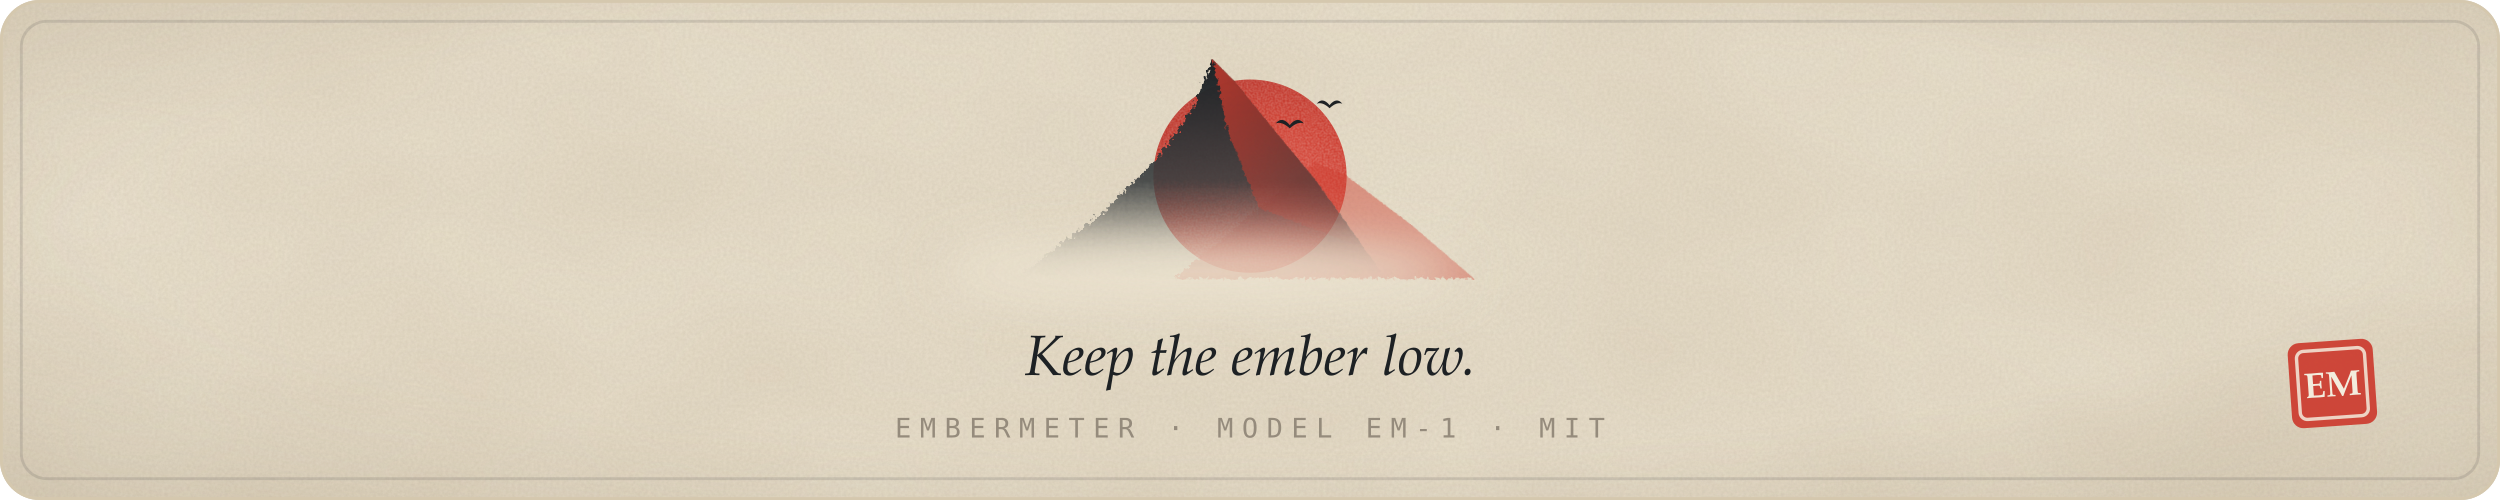
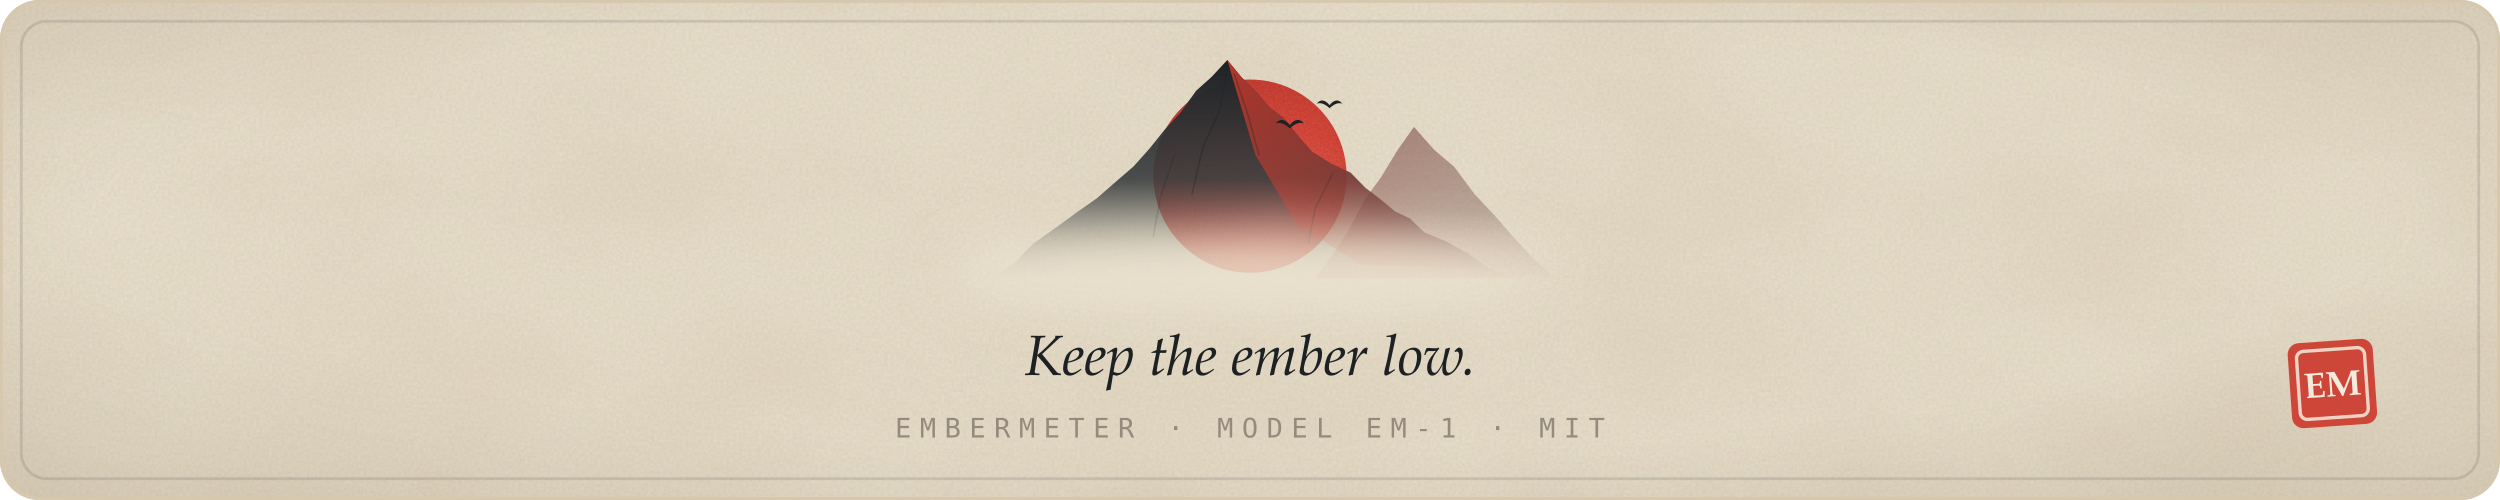
<svg xmlns="http://www.w3.org/2000/svg" viewBox="0 0 880 176" width="880" height="176" role="img" aria-label="Keep the ember low.">
  <defs>
    <filter id="end-fibre" x="0" y="0" width="100%" height="100%">
      <feTurbulence type="fractalNoise" baseFrequency="0.011 0.018" numOctaves="3" seed="11" />
      <feColorMatrix values="0 0 0 0 0.55  0 0 0 0 0.45  0 0 0 0 0.3  0 0 0 0.22 0" />
    </filter>
    <filter id="end-grain" x="0" y="0" width="100%" height="100%">
      <feTurbulence type="fractalNoise" baseFrequency="0.9" numOctaves="2" seed="4" stitchTiles="stitch" />
      <feColorMatrix values="0 0 0 0 0.3  0 0 0 0 0.25  0 0 0 0 0.18  0 0 0 0.16 0" />
    </filter>
    <radialGradient id="end-vignette" cx="0.5" cy="0.45" r="0.75">
      <stop offset="0.6" stop-color="#7a6648" stop-opacity="0" />
      <stop offset="1" stop-color="#7a6648" stop-opacity="0.16" />
    </radialGradient>
    <clipPath id="end-clip">
      <rect width="880" height="176" rx="14" />
    </clipPath>
    <radialGradient id="end-sun" cx="0.62" cy="0.7" r="0.75">
      <stop offset="0" stop-color="#e0574a" />
      <stop offset="0.65" stop-color="#cc3b2e" />
      <stop offset="1" stop-color="#b93127" />
    </radialGradient>
    <filter id="end-speckle" x="0" y="0" width="100%" height="100%">
      <feTurbulence type="fractalNoise" baseFrequency="1.4" numOctaves="1" seed="9" />
-       <feColorMatrix values="0 0 0 0 0.95  0 0 0 0 0.88  0 0 0 0 0.8  0 0 0 0.35 -0.05" />
+       <feColorMatrix values="0 0 0 0 0.95  0 0 0 0 0.88  0 0 0 0 0.8  0 0 0 0.16 -0.03" />
    </filter>
    <linearGradient id="end-ink" x1="0" y1="0" x2="0" y2="1">
      <stop offset="0" stop-color="#1d2124" />
      <stop offset="0.55" stop-color="#3b3f40" stop-opacity="0.9" />
      <stop offset="1" stop-color="#5b5d5a" stop-opacity="0" />
    </linearGradient>
    <linearGradient id="end-redface" x1="0" y1="0" x2="1" y2="1">
      <stop offset="0" stop-color="#cc3b2e" stop-opacity="0.85" />
      <stop offset="1" stop-color="#cc3b2e" stop-opacity="0" />
    </linearGradient>
    <filter id="end-mist" x="-30%" y="-80%" width="160%" height="260%">
      <feGaussianBlur stdDeviation="9" />
    </filter>
-     <filter id="end-soft" x="-5%" y="-5%" width="110%" height="110%">
-       <feTurbulence type="fractalNoise" baseFrequency="0.7" numOctaves="2" seed="2" result="n" />
-       <feDisplacementMap in="SourceGraphic" in2="n" scale="3" />
-     </filter>
  </defs>
  <g clip-path="url(#end-clip)">
    <rect width="880" height="176" fill="#ebe2cf" />
    <rect width="880" height="176" filter="url(#end-fibre)" />
    <rect width="880" height="176" filter="url(#end-grain)" />
    <rect width="880" height="176" fill="url(#end-vignette)" />
    <clipPath id="end-sunclip">
      <circle cx="440" cy="62" r="34" />
    </clipPath>
    <circle cx="440" cy="62" r="34" fill="url(#end-sun)" />
    <rect x="406" y="28" width="68" height="68" filter="url(#end-speckle)" clip-path="url(#end-sunclip)" />
-     <g filter="url(#end-soft)">
-       <path d="M 413.4 98 L 463 57.08 L 474.16 62.04 L 497.1 79.4 L 518.8 98 Z" fill="#cc3b2e" opacity="0.45" />
-       <path d="M 357.6 98 L 388.6 74.44 L 408.44 54.6 L 419.6 38.48 L 427.04 21.12 L 434.48 28.56 L 450.6 48.4 L 463 63.28 L 487.8 98 Z" fill="url(#end-ink)" />
-       <path d="M 427.04 21.12 L 434.48 28.56 L 450.6 48.4 L 463 63.28 L 479.12 86.84 L 443.16 73.2 L 432 45.92 Z" fill="url(#end-redface)" />
+     <clipPath id="end-peak">
+       <path d="M 348.92 98 L 356.36 93.2 L 363.8 85.68 L 371.24 80.44 L 378.68 74.99 L 386.12 69.77 L 393.56 63.28 L 399.05 58.55 L 404.54 52.4 L 410.03 45.58 L 415.53 39.64 L 421.02 31.96 L 426.51 27.04 L 432 21.12 L 436.96 27.12 L 441.92 32.09 L 446.88 37.8 L 451.84 41.51 L 456.8 47.67 L 461.76 53.36 L 468.58 57.62 L 475.4 60.8 L 480.61 66.12 L 485.82 70.09 L 491.02 74.41 L 496.23 76.89 L 501.44 81.88 L 509.19 85.03 L 516.94 89.35 L 524.69 94.83 L 532.44 98 Z" />
+     </clipPath>
+     <path d="M 463 98 L 468.79 90.05 L 474.57 81.2 L 480.36 70.34 L 486.15 62.35 L 491.93 52.85 L 497.72 44.68 L 504.81 52.71 L 511.89 58.74 L 518.98 68.27 L 526.06 75.81 L 533.15 83.96 L 540.23 91.45 L 547.32 98 Z" fill="url(#end-redface)" opacity="0.42" />
+     <path d="M 463 98 L 468.79 90.05 L 474.57 81.2 L 480.36 70.34 L 486.15 62.35 L 491.93 52.85 L 497.72 44.68 L 504.81 52.71 L 511.89 58.74 L 518.98 68.27 L 526.06 75.81 L 533.15 83.96 L 540.23 91.45 L 547.32 98 Z" fill="url(#end-ink)" opacity="0.28" />
+     <path d="M 348.92 98 L 356.36 93.2 L 363.8 85.68 L 371.24 80.44 L 378.68 74.99 L 386.12 69.77 L 393.56 63.28 L 399.05 58.55 L 404.54 52.4 L 410.03 45.58 L 415.53 39.64 L 421.02 31.96 L 426.51 27.04 L 432 21.12 L 436.96 27.12 L 441.92 32.09 L 446.88 37.8 L 451.84 41.51 L 456.8 47.67 L 461.76 53.36 L 468.58 57.62 L 475.4 60.8 L 480.61 66.12 L 485.82 70.09 L 491.02 74.41 L 496.23 76.89 L 501.44 81.88 L 509.19 85.03 L 516.94 89.35 L 524.69 94.83 L 532.44 98 Z" fill="url(#end-ink)" />
+     <g clip-path="url(#end-peak)">
+       <path d="M 432 21.12 L 436.96 27.12 L 441.92 32.09 L 446.88 37.8 L 451.84 41.51 L 456.8 47.67 L 461.76 53.36 L 468.58 57.62 L 475.4 60.8 L 480.61 66.12 L 485.82 70.09 L 491.02 74.41 L 496.23 76.89 L 501.44 81.88 L 509.19 85.03 L 516.94 89.35 L 524.69 94.83 L 479.12 93.04 L 456.8 79.4 L 441.92 54.6 Z" fill="url(#end-redface)" />
+       <path d="M 432 23.6 L 429.52 38.48 L 423.32 52.12 L 419.6 68.24" fill="none" stroke="#1d2124" stroke-opacity="0.35" stroke-width="0.56" stroke-linecap="round" />
+       <path d="M 434.48 26.08 L 439.44 40.96 L 443.16 54.6" fill="none" stroke="#1d2124" stroke-opacity="0.3" stroke-width="0.56" stroke-linecap="round" />
+       <path d="M 413.4 54.6 L 408.44 69.48 L 405.96 83.12" fill="none" stroke="#1d2124" stroke-opacity="0.22" stroke-width="0.56" stroke-linecap="round" />
+       <path d="M 469.2 60.8 L 463 73.2 L 460.52 85.6" fill="none" stroke="#1d2124" stroke-opacity="0.2" stroke-width="0.56" stroke-linecap="round" />
    </g>
-     <ellipse cx="422.7" cy="95.52" rx="93" ry="11.16" fill="#ebe2cf" filter="url(#end-mist)" opacity="0.95">
-       <animate attributeName="cx" values="416.5;430.76;416.5" dur="14s" repeatCount="indefinite" calcMode="spline" keyTimes="0;0.5;1" keySplines="0.45 0 0.55 1;0.45 0 0.55 1" />
+     <ellipse cx="438.2" cy="95.52" rx="105.4" ry="12.4" fill="#ebe2cf" filter="url(#end-mist)" opacity="0.95">
+       <animate attributeName="cx" values="430.76;446.88;430.76" dur="14s" repeatDur="20s" calcMode="spline" keyTimes="0;0.5;1" keySplines="0.45 0 0.55 1;0.45 0 0.55 1" />
    </ellipse>
    <g>
-       <animateTransform attributeName="transform" type="translate" values="0 0;-6 -3;0 0" dur="9s" repeatCount="indefinite" calcMode="spline" keyTimes="0;0.5;1" keySplines="0.45 0 0.55 1;0.45 0 0.55 1" />
+       <animateTransform attributeName="transform" type="translate" values="0 0;-6 -3;0 0" dur="9s" repeatDur="20s" calcMode="spline" keyTimes="0;0.5;1" keySplines="0.45 0 0.55 1;0.45 0 0.55 1" />
      <g transform="translate(454 44) scale(0.55)">
        <path d="M -9 -1 Q -5 -6 0 0 Q 5 -6 9 -1 Q 5 -2.5 0 2.2 Q -5 -2.5 -9 -1 Z" fill="#1d2124">
-           <animateTransform attributeName="transform" type="scale" values="1 1;1 0.35;1 1" dur="0.95s" begin="-0s" repeatCount="indefinite" />
+           <animateTransform attributeName="transform" type="scale" values="1 1;1 0.35;1 1" dur="0.95s" begin="-0s" repeatDur="20s" />
        </path>
      </g>
      <g transform="translate(468 37) scale(0.5)">
        <path d="M -9 -1 Q -5 -6 0 0 Q 5 -6 9 -1 Q 5 -2.5 0 2.2 Q -5 -2.5 -9 -1 Z" fill="#1d2124">
-           <animateTransform attributeName="transform" type="scale" values="1 1;1 0.35;1 1" dur="0.95s" begin="-0.31s" repeatCount="indefinite" />
+           <animateTransform attributeName="transform" type="scale" values="1 1;1 0.35;1 1" dur="0.95s" begin="-0.31s" repeatDur="20s" />
        </path>
      </g>
    </g>
    <text x="440" y="132" font-family="Georgia, 'Iowan Old Style', 'Palatino Linotype', 'Times New Roman', serif" font-size="20" fill="#1d2124" text-anchor="middle" font-style="italic">Keep the ember low.</text>
    <text x="440" y="154" font-family="ui-monospace, SFMono-Regular, Menlo, Consolas, 'DejaVu Sans Mono', monospace" font-size="9.5" fill="#958b7c" text-anchor="middle" letter-spacing="3">EMBERMETER · MODEL EM-1 · MIT</text>
    <g transform="rotate(-4 821 135)">
      <rect x="806" y="120" width="30" height="30" rx="4" fill="#cc3b2e" opacity="0.92" />
      <rect x="809" y="123" width="24" height="24" rx="2.5" fill="none" stroke="#f3ecdd" stroke-width="1.2" opacity="0.85" />
      <text x="821" y="139.5" font-family="Georgia, 'Iowan Old Style', 'Palatino Linotype', 'Times New Roman', serif" font-size="12.6" fill="#f3ecdd" font-weight="700" text-anchor="middle">EM</text>
    </g>
  </g>
  <rect x="0.5" y="0.5" width="879" height="175" rx="13.5" fill="none" stroke="#d5c8ae" />
  <rect x="7.5" y="7.5" width="865" height="161" rx="9" fill="none" stroke="#1d2124" stroke-opacity="0.12" />
</svg>
